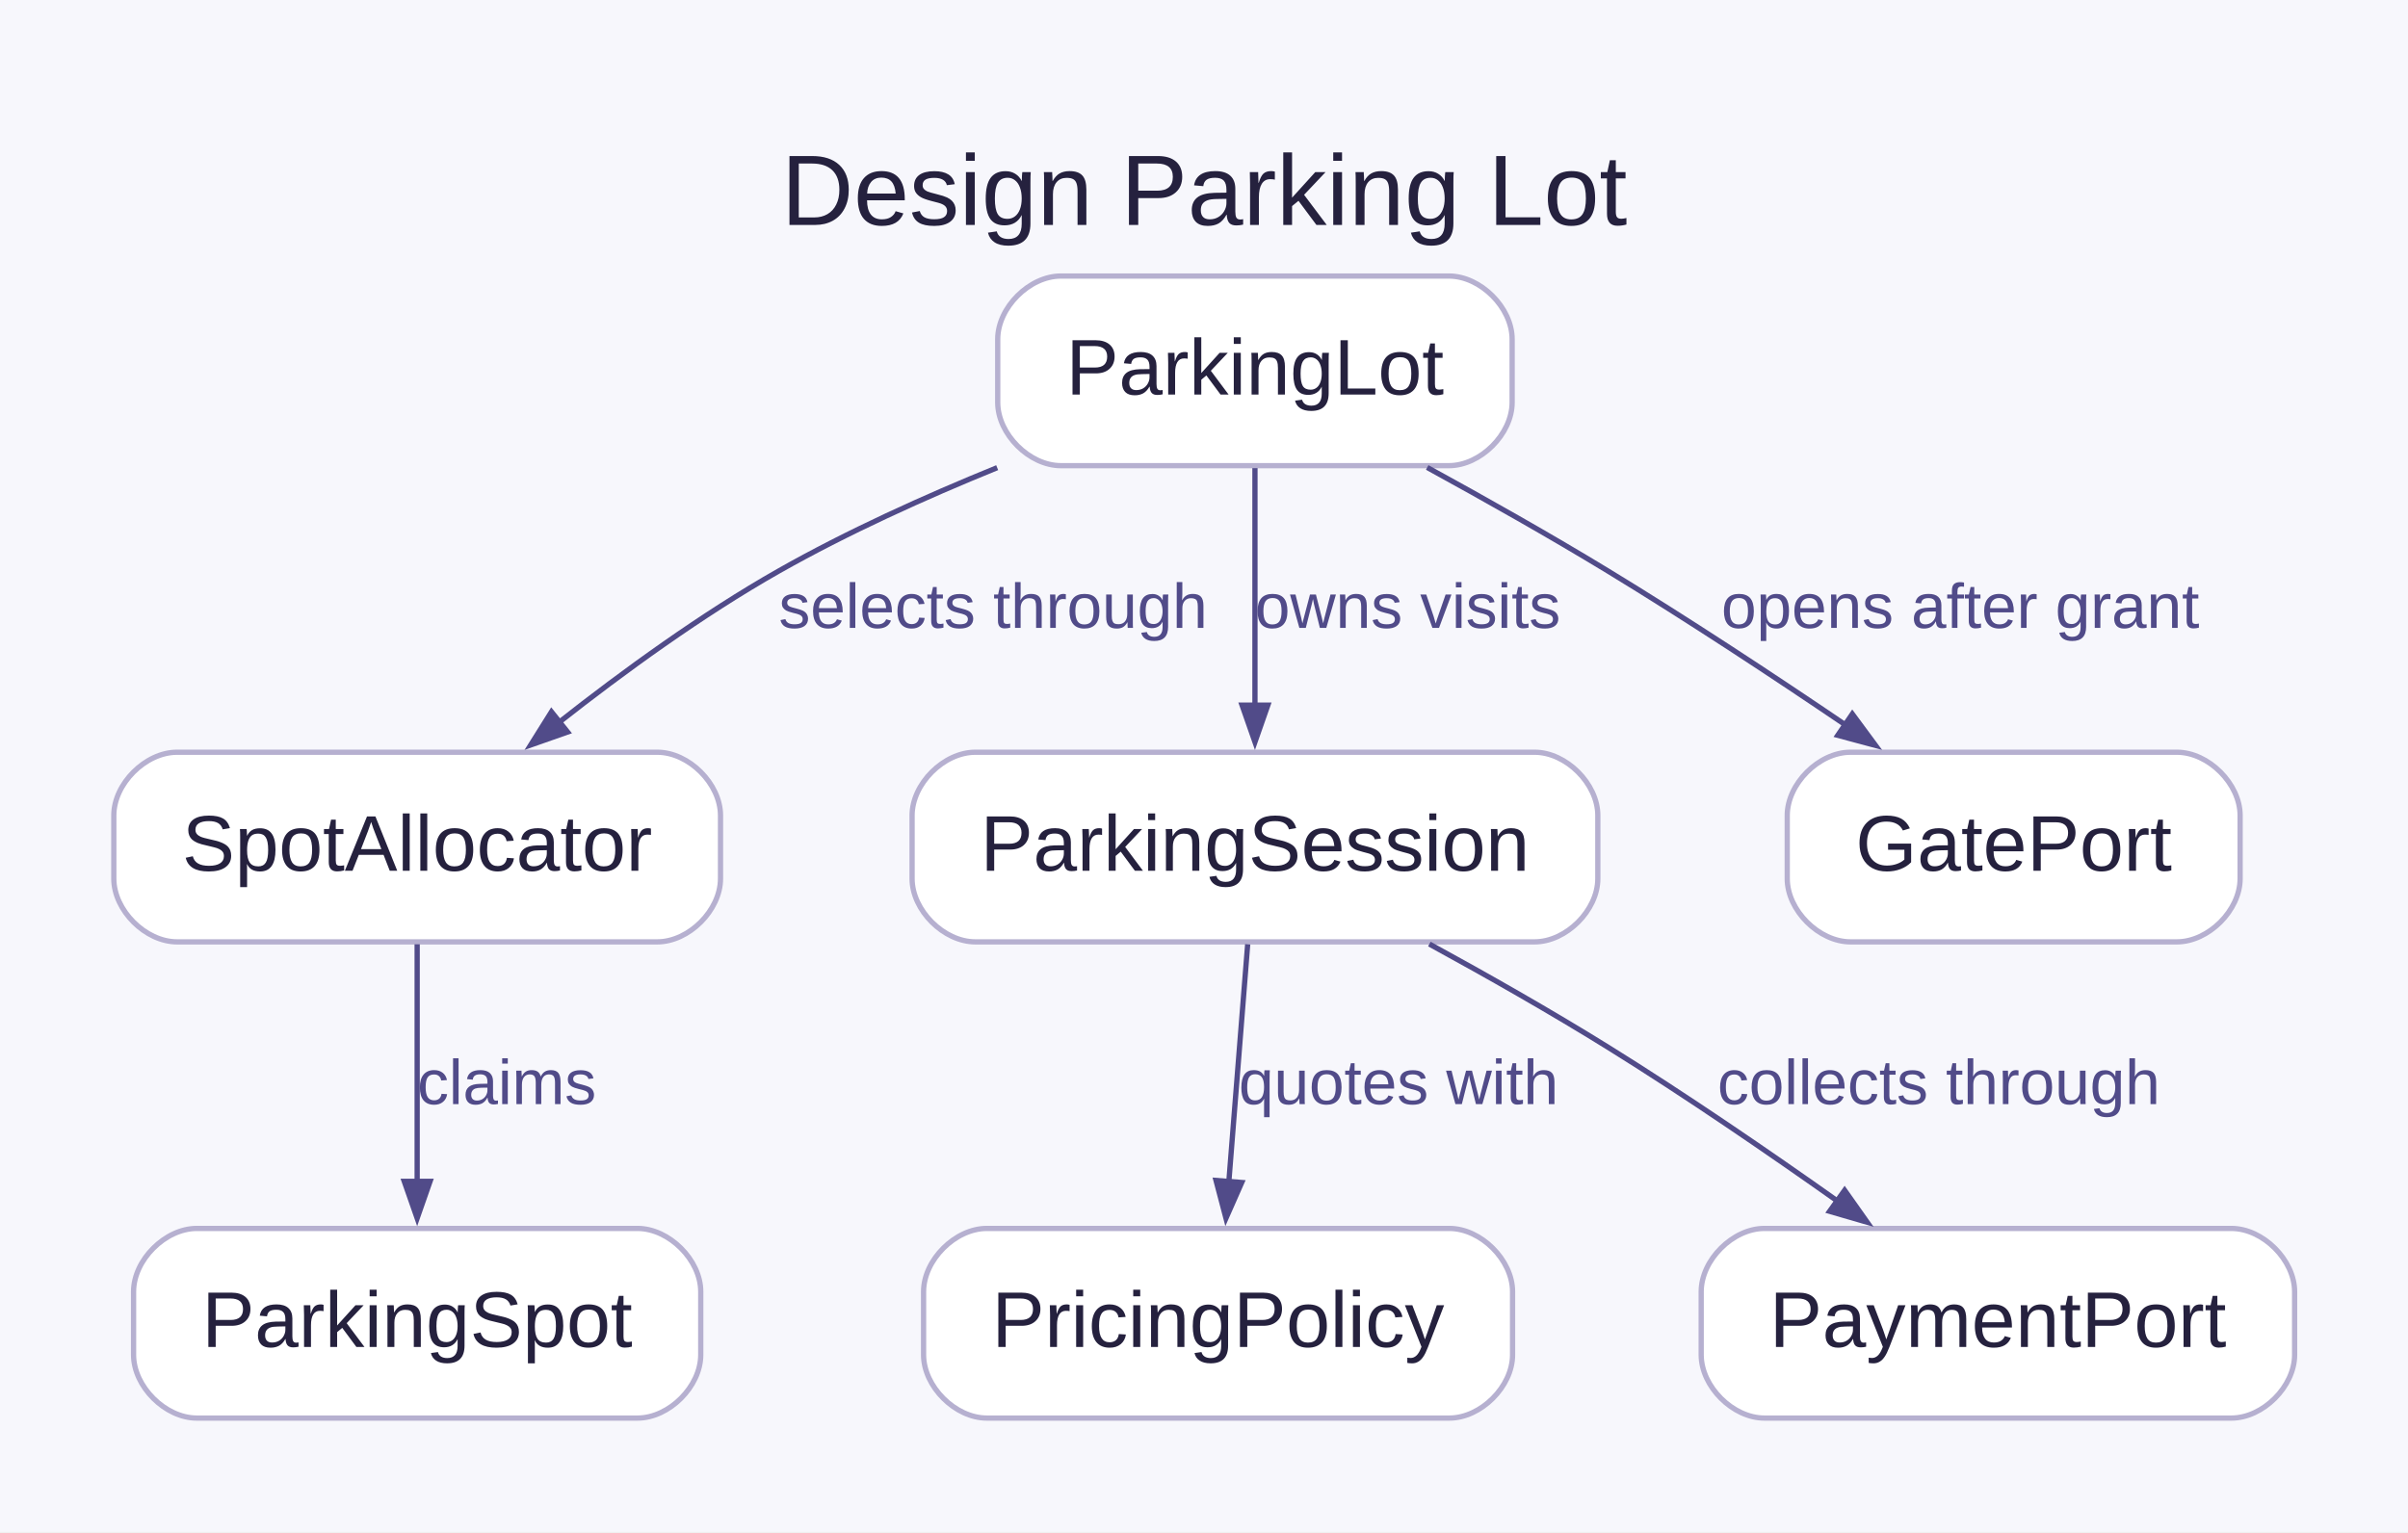
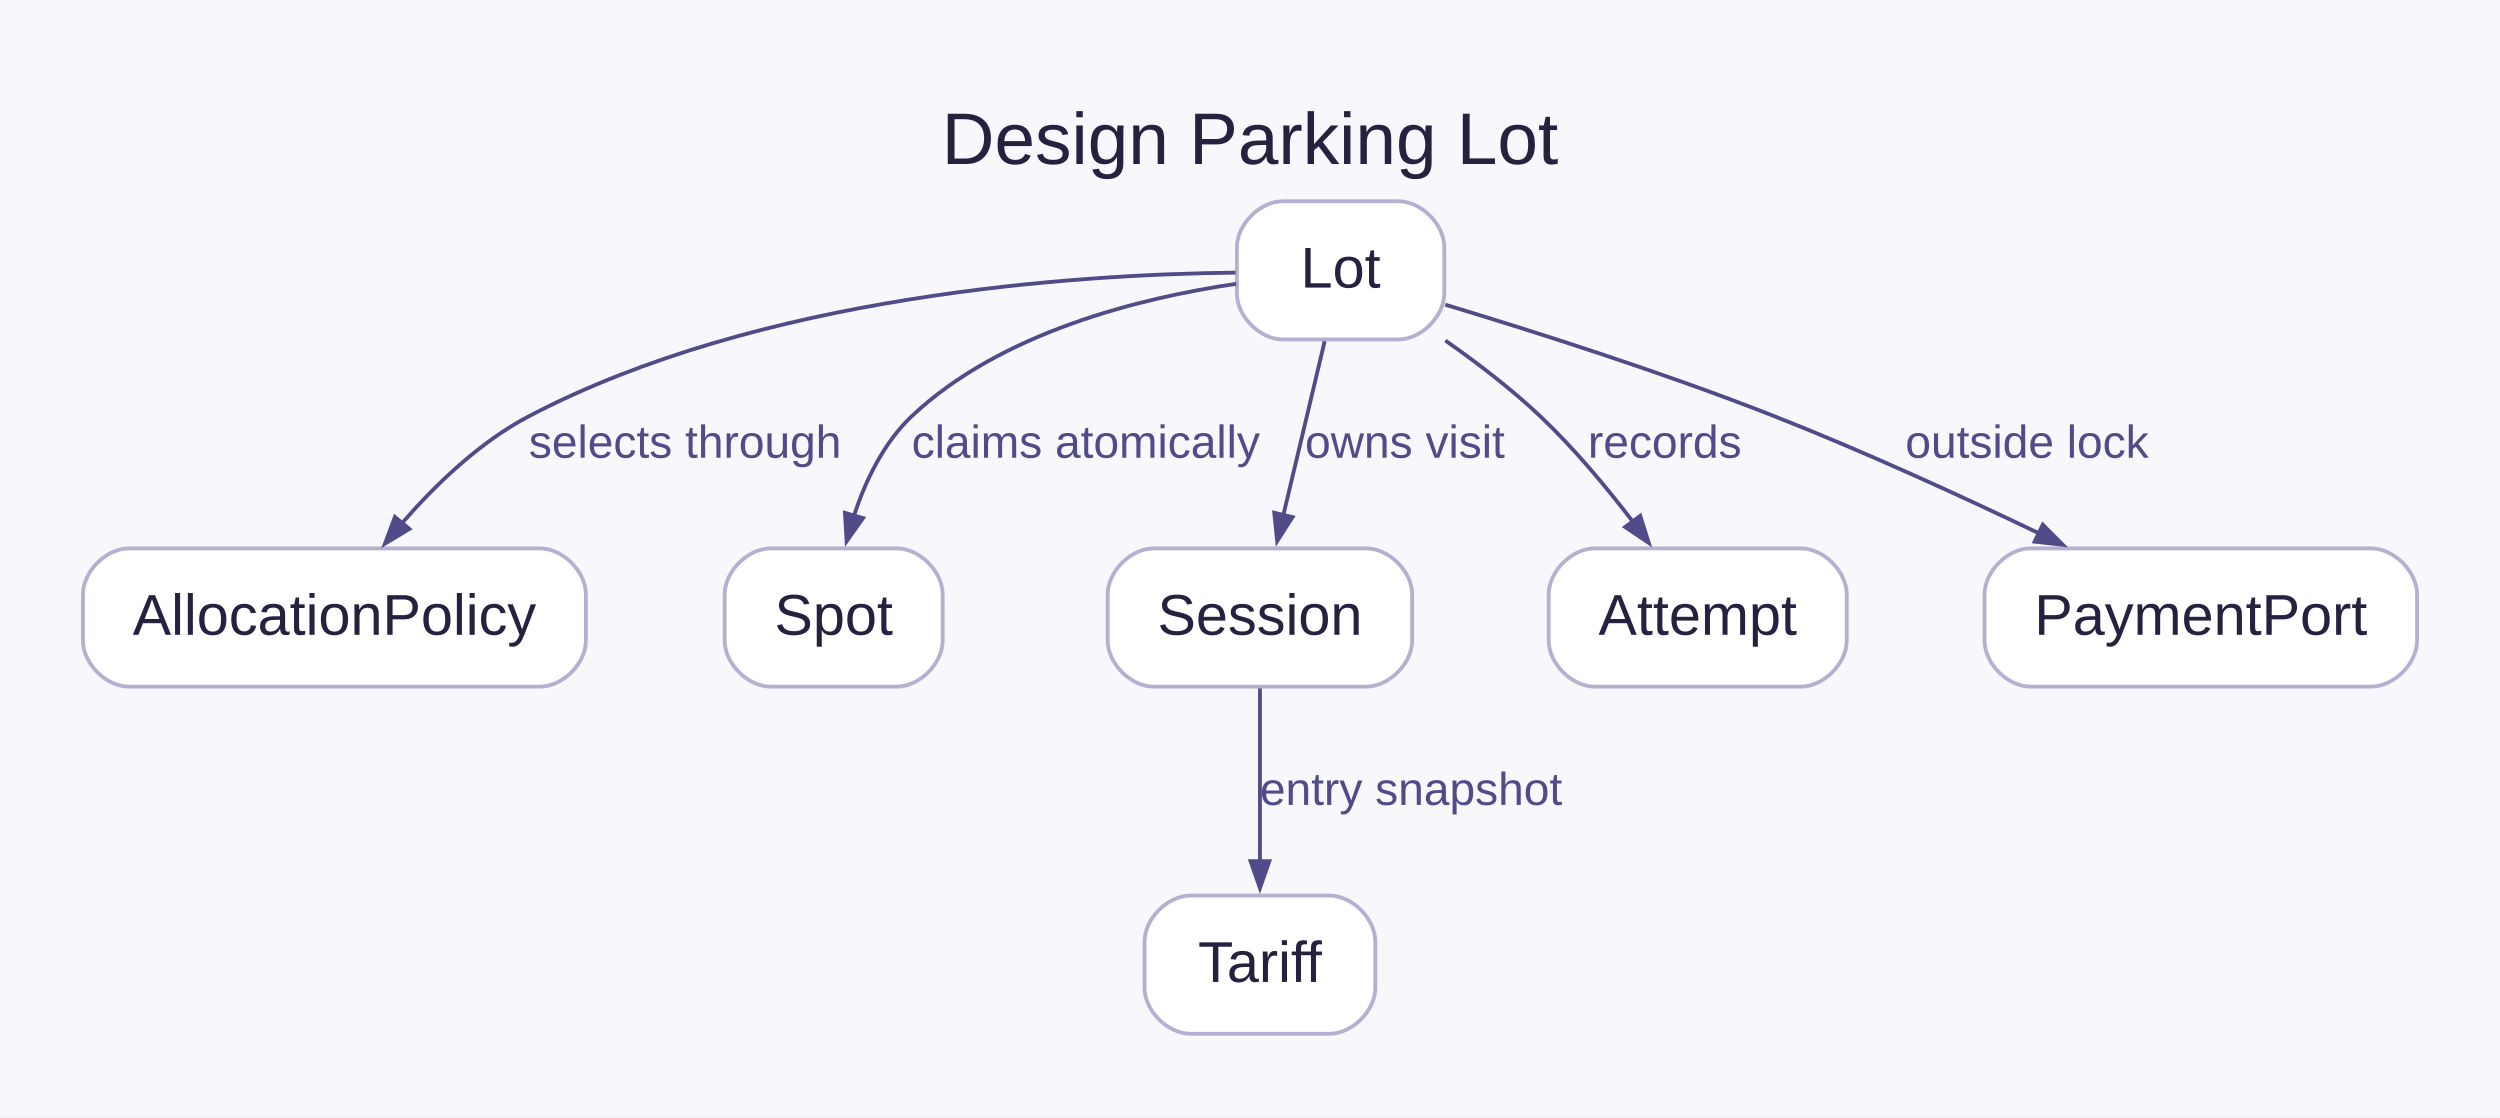
- <svg xmlns="http://www.w3.org/2000/svg" width="457pt" height="291pt" viewBox="0.00 0.00 457.00 291.00" role="img" aria-labelledby="answer-title answer-desc">
+ <svg xmlns="http://www.w3.org/2000/svg" width="651pt" height="291pt" viewBox="0.00 0.00 651.00 291.00" role="img" aria-labelledby="answer-title answer-desc">
  <g id="graph0" class="graph" transform="scale(1 1) rotate(0) translate(21.6 269.2)">
-     <polygon fill="#f7f7fc" stroke="none" points="-21.6,21.6 -21.6,-269.2 435.48,-269.2 435.48,21.6 -21.6,21.6" />
-     <text xml:space="preserve" text-anchor="middle" x="206.94" y="-226.5" font-family="Arial" font-size="19.00" fill="#25213e">Design Parking Lot</text>
+     <polygon fill="#f7f7fc" stroke="none" points="-21.6,21.6 -21.6,-269.2 629.4,-269.2 629.4,21.6 -21.6,21.6" />
+     <text xml:space="preserve" text-anchor="middle" x="303.9" y="-226.5" font-family="Arial" font-size="19.00" fill="#25213e">Design Parking Lot</text>
    <g id="node1" class="node">
-       <path fill="#ffffff" stroke="#b6b0d0" d="M253.38,-216.8C253.38,-216.8 179.75,-216.8 179.75,-216.8 173.75,-216.8 167.75,-210.8 167.75,-204.8 167.75,-204.8 167.75,-192.8 167.75,-192.8 167.75,-186.8 173.75,-180.8 179.75,-180.8 179.75,-180.8 253.38,-180.8 253.38,-180.8 259.38,-180.8 265.38,-186.8 265.38,-192.8 265.38,-192.8 265.38,-204.8 265.38,-204.8 265.38,-210.8 259.38,-216.8 253.38,-216.8" />
-       <text xml:space="preserve" text-anchor="middle" x="216.57" y="-194.3" font-family="Arial" font-size="15.00" fill="#25213e">ParkingLot</text>
+       <path fill="#ffffff" stroke="#b6b0d0" d="M342.49,-216.8C342.49,-216.8 312.49,-216.8 312.49,-216.8 306.49,-216.8 300.49,-210.8 300.49,-204.8 300.49,-204.8 300.49,-192.8 300.49,-192.8 300.49,-186.8 306.49,-180.8 312.49,-180.8 312.49,-180.8 342.49,-180.8 342.49,-180.8 348.49,-180.8 354.49,-186.8 354.49,-192.8 354.49,-192.8 354.49,-204.8 354.49,-204.8 354.49,-210.8 348.49,-216.8 342.49,-216.8" />
+       <text xml:space="preserve" text-anchor="middle" x="327.49" y="-194.3" font-family="Arial" font-size="15.00" fill="#25213e">Lot</text>
    </g>
    <g id="node2" class="node">
-       <path fill="#ffffff" stroke="#b6b0d0" d="M103.14,-126.4C103.14,-126.4 12,-126.4 12,-126.4 6,-126.4 0,-120.4 0,-114.4 0,-114.4 0,-102.4 0,-102.4 0,-96.4 6,-90.4 12,-90.4 12,-90.4 103.14,-90.4 103.14,-90.4 109.14,-90.4 115.14,-96.4 115.14,-102.4 115.14,-102.4 115.14,-114.4 115.14,-114.4 115.14,-120.4 109.14,-126.4 103.14,-126.4" />
-       <text xml:space="preserve" text-anchor="middle" x="57.57" y="-103.9" font-family="Arial" font-size="15.00" fill="#25213e">SpotAllocator</text>
+       <path fill="#ffffff" stroke="#b6b0d0" d="M118.97,-126.4C118.97,-126.4 12,-126.4 12,-126.4 6,-126.4 0,-120.4 0,-114.4 0,-114.4 0,-102.4 0,-102.4 0,-96.4 6,-90.4 12,-90.4 12,-90.4 118.97,-90.4 118.97,-90.4 124.97,-90.4 130.97,-96.4 130.97,-102.4 130.97,-102.4 130.97,-114.4 130.97,-114.4 130.97,-120.4 124.97,-126.4 118.97,-126.4" />
+       <text xml:space="preserve" text-anchor="middle" x="65.49" y="-103.9" font-family="Arial" font-size="15.00" fill="#25213e">AllocationPolicy</text>
    </g>
    <g id="edge1" class="edge">
-       <path fill="none" stroke="#514b89" d="M167.65,-180.42C153.9,-174.83 139.17,-168.16 126.19,-160.8 111.66,-152.56 96.68,-141.67 84.44,-132.03" />
-       <polygon fill="#514b89" stroke="#514b89" points="86.12,-130.24 79.12,-127.78 83.06,-134.07 86.12,-130.24" />
-       <text xml:space="preserve" text-anchor="middle" x="166.88" y="-150" font-family="Arial" font-size="12.00" fill="#514b89">selects through</text>
+       <path fill="none" stroke="#514b89" d="M300.11,-198.21C258.1,-197.74 176.31,-192.39 116.1,-160.8 103.37,-154.12 91.87,-143.09 83.07,-132.95" />
+       <polygon fill="#514b89" stroke="#514b89" points="85.01,-131.46 78.65,-127.64 81.24,-134.59 85.01,-131.46" />
+       <text xml:space="preserve" text-anchor="middle" x="156.8" y="-150" font-family="Arial" font-size="12.00" fill="#514b89">selects through</text>
+     </g>
+     <g id="node3" class="node">
+       <path fill="#ffffff" stroke="#b6b0d0" d="M211.87,-126.4C211.87,-126.4 179.1,-126.4 179.1,-126.4 173.1,-126.4 167.1,-120.4 167.1,-114.4 167.1,-114.4 167.1,-102.4 167.1,-102.4 167.1,-96.4 173.1,-90.4 179.1,-90.4 179.1,-90.4 211.87,-90.4 211.87,-90.4 217.87,-90.4 223.87,-96.4 223.87,-102.4 223.87,-102.4 223.87,-114.4 223.87,-114.4 223.87,-120.4 217.87,-126.4 211.87,-126.4" />
+       <text xml:space="preserve" text-anchor="middle" x="195.49" y="-103.9" font-family="Arial" font-size="15.00" fill="#25213e">Spot</text>
+     </g>
+     <g id="edge2" class="edge">
+       <path fill="none" stroke="#514b89" d="M300.28,-195.29C275.37,-191.64 238.96,-182.69 215.8,-160.8 208.54,-153.94 203.82,-144.15 200.78,-134.96" />
+       <polygon fill="#514b89" stroke="#514b89" points="203.14,-134.29 198.86,-128.24 198.43,-135.64 203.14,-134.29" />
+       <text xml:space="preserve" text-anchor="middle" x="261.14" y="-150" font-family="Arial" font-size="12.00" fill="#514b89">claims atomically</text>
    </g>
    <g id="node4" class="node">
-       <path fill="#ffffff" stroke="#b6b0d0" d="M269.64,-126.4C269.64,-126.4 163.5,-126.4 163.5,-126.4 157.5,-126.4 151.5,-120.4 151.5,-114.4 151.5,-114.4 151.5,-102.4 151.5,-102.4 151.5,-96.4 157.5,-90.4 163.5,-90.4 163.5,-90.4 269.64,-90.4 269.64,-90.4 275.64,-90.4 281.64,-96.4 281.64,-102.4 281.64,-102.4 281.64,-114.4 281.64,-114.4 281.64,-120.4 275.64,-126.4 269.64,-126.4" />
-       <text xml:space="preserve" text-anchor="middle" x="216.57" y="-103.9" font-family="Arial" font-size="15.00" fill="#25213e">ParkingSession</text>
+       <path fill="#ffffff" stroke="#b6b0d0" d="M334.13,-126.4C334.13,-126.4 278.84,-126.4 278.84,-126.4 272.84,-126.4 266.84,-120.4 266.84,-114.4 266.84,-114.4 266.84,-102.4 266.84,-102.4 266.84,-96.4 272.84,-90.4 278.84,-90.4 278.84,-90.4 334.13,-90.4 334.13,-90.4 340.13,-90.4 346.13,-96.4 346.13,-102.4 346.13,-102.4 346.13,-114.4 346.13,-114.4 346.13,-120.4 340.13,-126.4 334.13,-126.4" />
+       <text xml:space="preserve" text-anchor="middle" x="306.49" y="-103.9" font-family="Arial" font-size="15.00" fill="#25213e">Session</text>
    </g>
    <g id="edge3" class="edge">
-       <path fill="none" stroke="#514b89" d="M216.57,-180.34C216.57,-167.38 216.57,-149.52 216.57,-134.96" />
-       <polygon fill="#514b89" stroke="#514b89" points="219.02,-135.34 216.57,-128.34 214.12,-135.34 219.02,-135.34" />
-       <text xml:space="preserve" text-anchor="middle" x="245.57" y="-150" font-family="Arial" font-size="12.00" fill="#514b89">owns visits</text>
+       <path fill="none" stroke="#514b89" d="M323.34,-180.34C320.26,-167.38 316.02,-149.52 312.56,-134.96" />
+       <polygon fill="#514b89" stroke="#514b89" points="314.98,-134.55 310.98,-128.3 310.21,-135.68 314.98,-134.55" />
+       <text xml:space="preserve" text-anchor="middle" x="344.25" y="-150" font-family="Arial" font-size="12.00" fill="#514b89">owns visit</text>
+     </g>
+     <g id="node6" class="node">
+       <path fill="#ffffff" stroke="#b6b0d0" d="M447.29,-126.4C447.29,-126.4 393.68,-126.4 393.68,-126.4 387.68,-126.4 381.68,-120.4 381.68,-114.4 381.68,-114.4 381.68,-102.4 381.68,-102.4 381.68,-96.4 387.68,-90.4 393.68,-90.4 393.68,-90.4 447.29,-90.4 447.29,-90.4 453.29,-90.4 459.29,-96.4 459.29,-102.4 459.29,-102.4 459.29,-114.4 459.29,-114.4 459.29,-120.4 453.29,-126.4 447.29,-126.4" />
+       <text xml:space="preserve" text-anchor="middle" x="420.49" y="-103.9" font-family="Arial" font-size="15.00" fill="#25213e">Attempt</text>
+     </g>
+     <g id="edge5" class="edge">
+       <path fill="none" stroke="#514b89" d="M354.78,-180.52C363.09,-174.7 372,-167.88 379.49,-160.8 388.21,-152.55 396.68,-142.4 403.64,-133.3" />
+       <polygon fill="#514b89" stroke="#514b89" points="405.51,-134.89 407.74,-127.82 401.59,-131.96 405.51,-134.89" />
+       <text xml:space="preserve" text-anchor="middle" x="411.91" y="-150" font-family="Arial" font-size="12.00" fill="#514b89">records</text>
    </g>
    <g id="node7" class="node">
-       <path fill="#ffffff" stroke="#b6b0d0" d="M391.54,-126.4C391.54,-126.4 329.59,-126.4 329.59,-126.4 323.59,-126.4 317.59,-120.4 317.59,-114.4 317.59,-114.4 317.59,-102.4 317.59,-102.4 317.59,-96.4 323.59,-90.4 329.59,-90.4 329.59,-90.4 391.54,-90.4 391.54,-90.4 397.54,-90.4 403.54,-96.4 403.54,-102.4 403.54,-102.4 403.54,-114.4 403.54,-114.4 403.54,-120.4 397.54,-126.4 391.54,-126.4" />
-       <text xml:space="preserve" text-anchor="middle" x="360.57" y="-103.9" font-family="Arial" font-size="15.00" fill="#25213e">GatePort</text>
+       <path fill="#ffffff" stroke="#b6b0d0" d="M595.8,-126.4C595.8,-126.4 507.17,-126.4 507.17,-126.4 501.17,-126.4 495.17,-120.4 495.17,-114.4 495.17,-114.4 495.17,-102.4 495.17,-102.4 495.17,-96.4 501.17,-90.4 507.17,-90.4 507.17,-90.4 595.8,-90.4 595.8,-90.4 601.8,-90.4 607.8,-96.4 607.8,-102.4 607.8,-102.4 607.8,-114.4 607.8,-114.4 607.8,-120.4 601.8,-126.4 595.8,-126.4" />
+       <text xml:space="preserve" text-anchor="middle" x="551.49" y="-103.9" font-family="Arial" font-size="15.00" fill="#25213e">PaymentPort</text>
    </g>
    <g id="edge6" class="edge">
-       <path fill="none" stroke="#514b89" d="M249.26,-180.46C260.27,-174.43 272.56,-167.5 283.57,-160.8 298.65,-151.62 314.97,-140.86 328.68,-131.56" />
-       <polygon fill="#514b89" stroke="#514b89" points="329.94,-133.66 334.35,-127.69 327.18,-129.61 329.94,-133.66" />
-       <text xml:space="preserve" text-anchor="middle" x="350.44" y="-150" font-family="Arial" font-size="12.00" fill="#514b89">opens after grant</text>
-     </g>
-     <g id="node3" class="node">
-       <path fill="#ffffff" stroke="#b6b0d0" d="M99.39,-36C99.39,-36 15.75,-36 15.75,-36 9.75,-36 3.75,-30 3.75,-24 3.75,-24 3.75,-12 3.75,-12 3.75,-6 9.75,0 15.75,0 15.75,0 99.39,0 99.39,0 105.39,0 111.39,-6 111.39,-12 111.39,-12 111.39,-24 111.39,-24 111.39,-30 105.39,-36 99.39,-36" />
-       <text xml:space="preserve" text-anchor="middle" x="57.57" y="-13.5" font-family="Arial" font-size="15.00" fill="#25213e">ParkingSpot</text>
-     </g>
-     <g id="edge2" class="edge">
-       <path fill="none" stroke="#514b89" d="M57.57,-89.94C57.57,-76.98 57.57,-59.12 57.57,-44.56" />
-       <polygon fill="#514b89" stroke="#514b89" points="60.02,-44.94 57.57,-37.94 55.12,-44.94 60.02,-44.94" />
-       <text xml:space="preserve" text-anchor="middle" x="74.57" y="-59.6" font-family="Arial" font-size="12.00" fill="#514b89">claims</text>
+       <path fill="none" stroke="#514b89" d="M354.74,-189.86C377.83,-182.9 411.67,-172.14 440.49,-160.8 463.61,-151.69 488.8,-140.17 509.32,-130.34" />
+       <polygon fill="#514b89" stroke="#514b89" points="510.34,-132.57 515.58,-127.33 508.21,-128.16 510.34,-132.57" />
+       <text xml:space="preserve" text-anchor="middle" x="506.24" y="-150" font-family="Arial" font-size="12.00" fill="#514b89">outside lock</text>
    </g>
    <g id="node5" class="node">
-       <path fill="#ffffff" stroke="#b6b0d0" d="M253.46,-36C253.46,-36 165.68,-36 165.68,-36 159.68,-36 153.68,-30 153.68,-24 153.68,-24 153.68,-12 153.68,-12 153.68,-6 159.68,0 165.68,0 165.68,0 253.46,0 253.46,0 259.46,0 265.46,-6 265.46,-12 265.46,-12 265.46,-24 265.46,-24 265.46,-30 259.46,-36 253.46,-36" />
-       <text xml:space="preserve" text-anchor="middle" x="209.57" y="-13.5" font-family="Arial" font-size="15.00" fill="#25213e">PricingPolicy</text>
+       <path fill="#ffffff" stroke="#b6b0d0" d="M324.53,-36C324.53,-36 288.44,-36 288.44,-36 282.44,-36 276.44,-30 276.44,-24 276.44,-24 276.44,-12 276.44,-12 276.44,-6 282.44,0 288.44,0 288.44,0 324.53,0 324.53,0 330.53,0 336.53,-6 336.53,-12 336.53,-12 336.53,-24 336.53,-24 336.53,-30 330.53,-36 324.53,-36" />
+       <text xml:space="preserve" text-anchor="middle" x="306.49" y="-13.5" font-family="Arial" font-size="15.00" fill="#25213e">Tariff</text>
    </g>
    <g id="edge4" class="edge">
-       <path fill="none" stroke="#514b89" d="M215.19,-89.94C214.16,-76.98 212.74,-59.12 211.59,-44.56" />
-       <polygon fill="#514b89" stroke="#514b89" points="214.06,-44.72 211.07,-37.94 209.18,-45.11 214.06,-44.72" />
-       <text xml:space="preserve" text-anchor="middle" x="243.84" y="-59.6" font-family="Arial" font-size="12.00" fill="#514b89">quotes with</text>
-     </g>
-     <g id="node6" class="node">
-       <path fill="#ffffff" stroke="#b6b0d0" d="M401.88,-36C401.88,-36 313.26,-36 313.26,-36 307.26,-36 301.26,-30 301.26,-24 301.26,-24 301.26,-12 301.26,-12 301.26,-6 307.26,0 313.26,0 313.26,0 401.88,0 401.88,0 407.88,0 413.88,-6 413.88,-12 413.88,-12 413.88,-24 413.88,-24 413.88,-30 407.88,-36 401.88,-36" />
-       <text xml:space="preserve" text-anchor="middle" x="357.57" y="-13.5" font-family="Arial" font-size="15.00" fill="#25213e">PaymentPort</text>
-     </g>
-     <g id="edge5" class="edge">
-       <path fill="none" stroke="#514b89" d="M249.67,-89.99C260.6,-84.02 272.73,-77.13 283.57,-70.4 298.28,-61.26 314.1,-50.42 327.33,-41.05" />
-       <polygon fill="#514b89" stroke="#514b89" points="328.48,-43.24 332.76,-37.18 325.63,-39.25 328.48,-43.24" />
-       <text xml:space="preserve" text-anchor="middle" x="346.35" y="-59.6" font-family="Arial" font-size="12.00" fill="#514b89">collects through</text>
+       <path fill="none" stroke="#514b89" d="M306.49,-89.94C306.49,-76.98 306.49,-59.12 306.49,-44.56" />
+       <polygon fill="#514b89" stroke="#514b89" points="308.94,-44.94 306.49,-37.94 304.04,-44.94 308.94,-44.94" />
+       <text xml:space="preserve" text-anchor="middle" x="345.84" y="-59.6" font-family="Arial" font-size="12.00" fill="#514b89">entry snapshot</text>
    </g>
  </g>
</svg>
